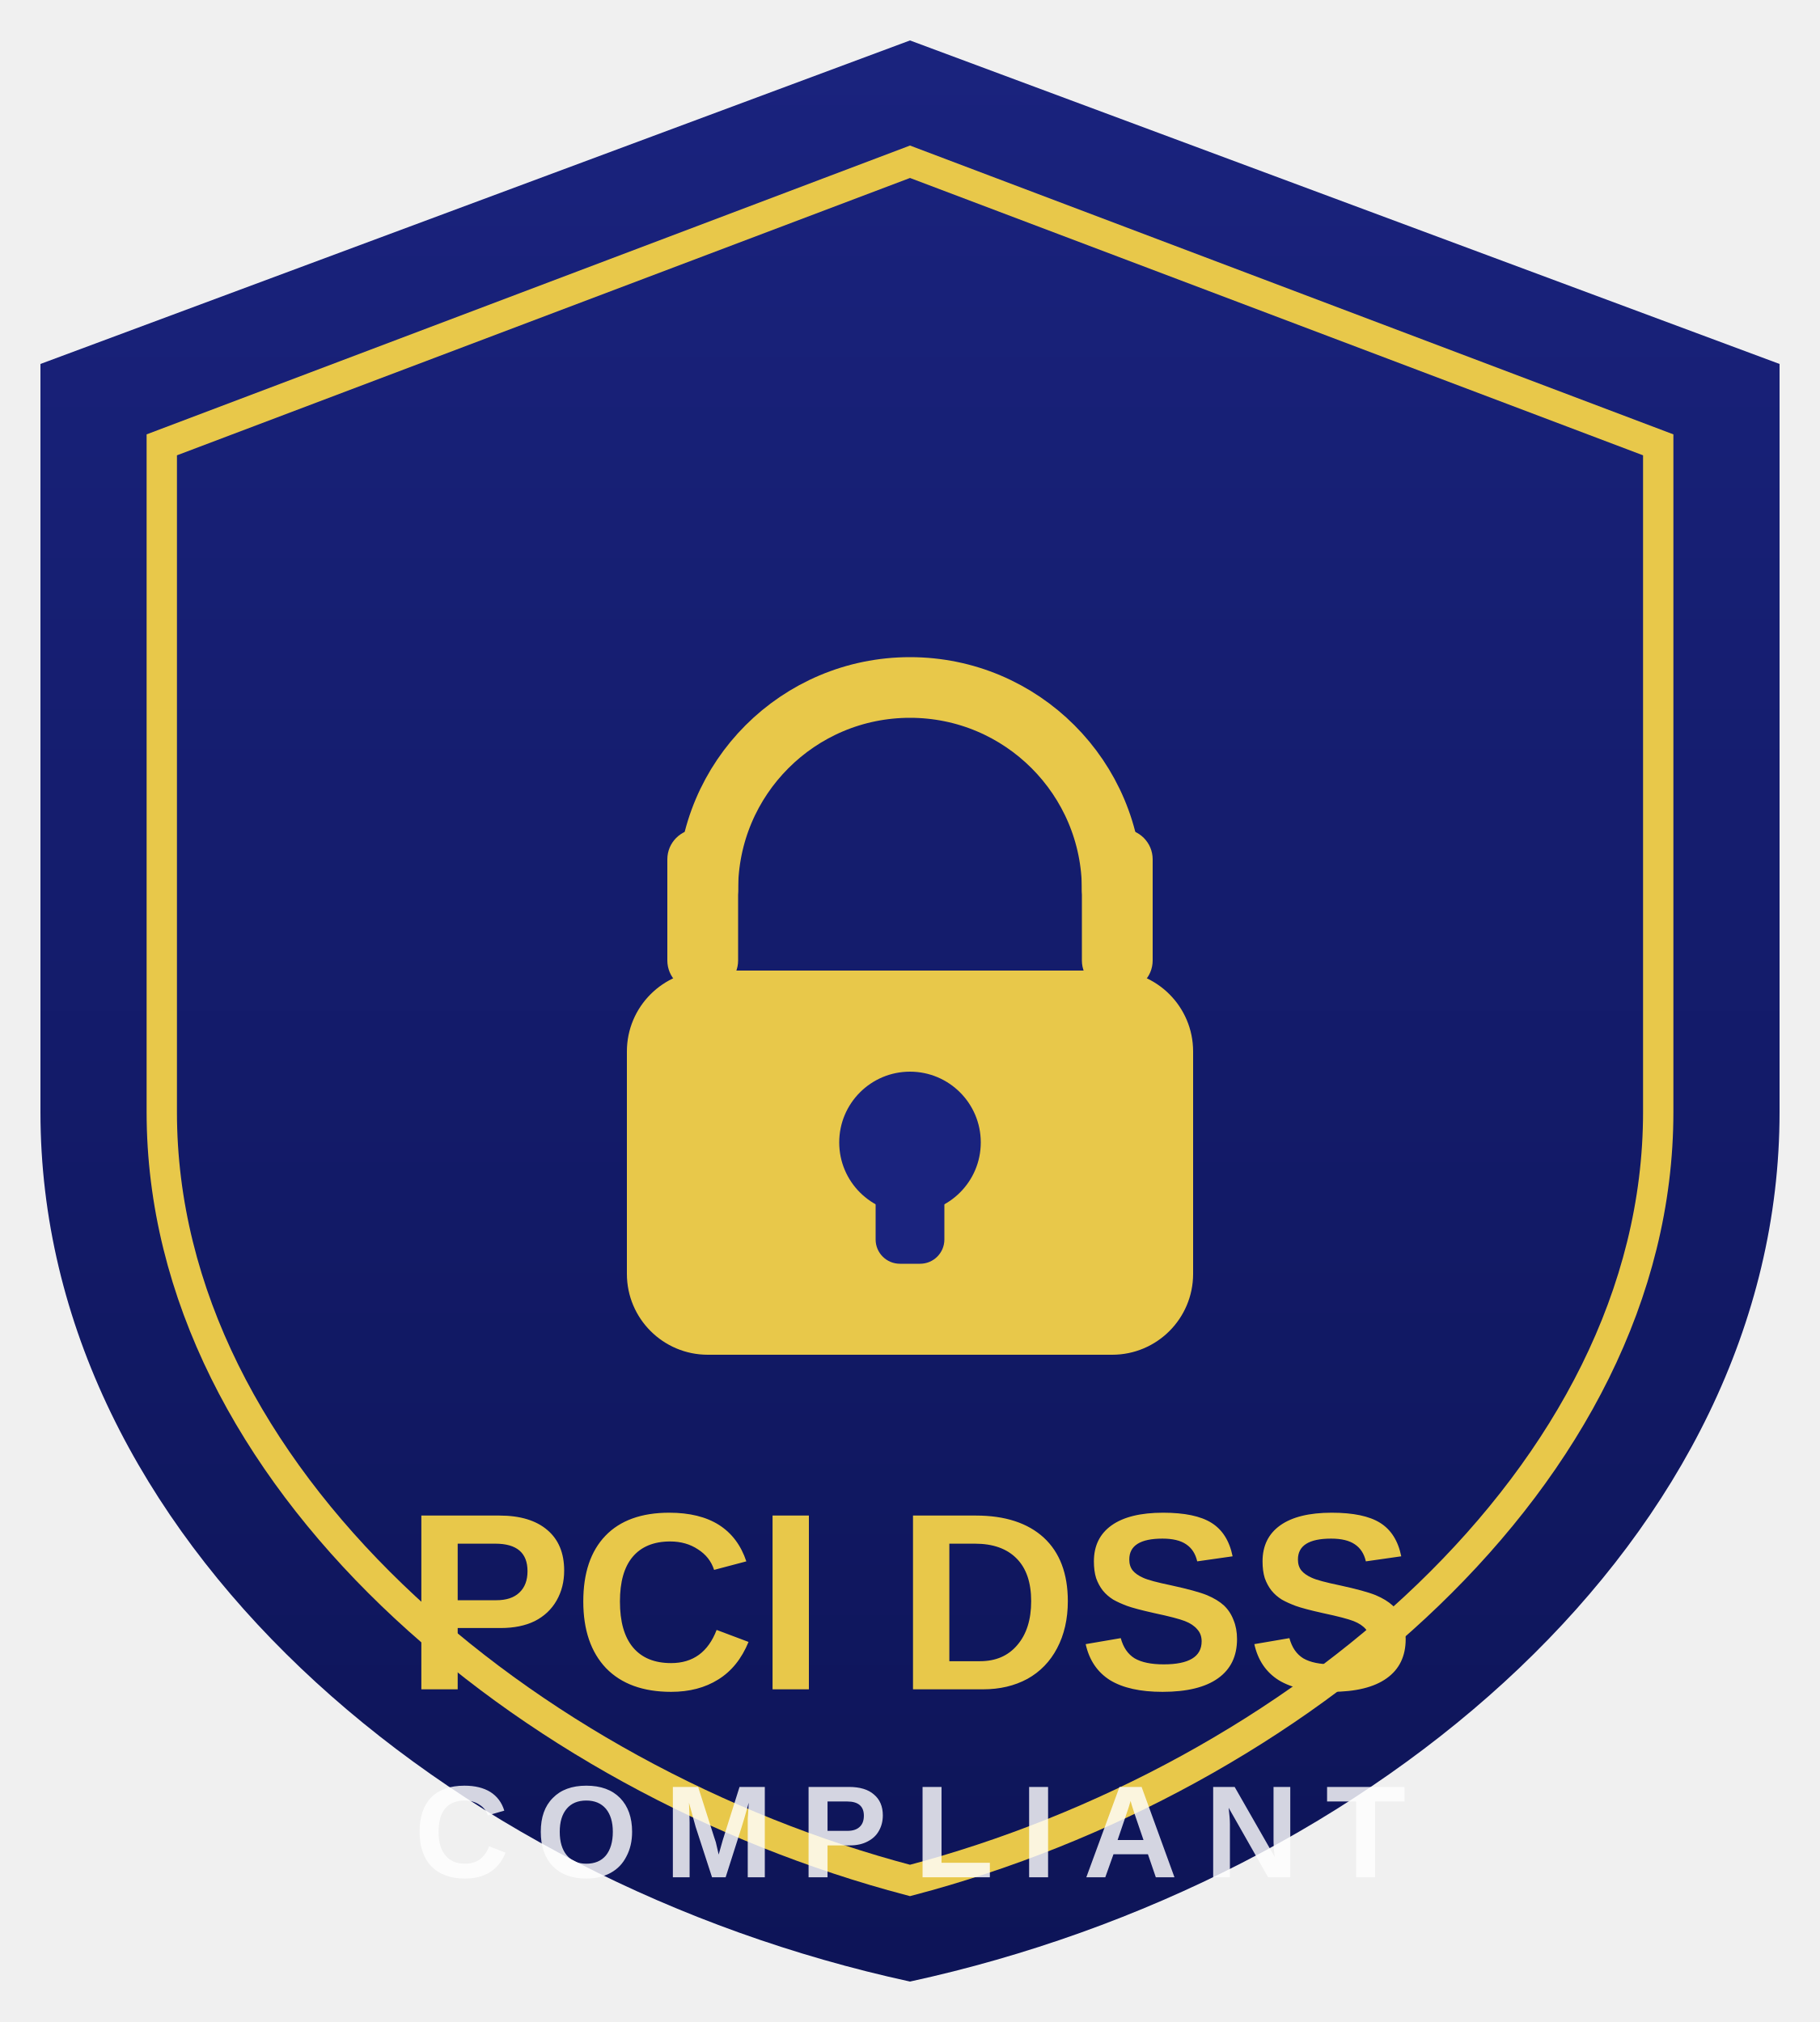
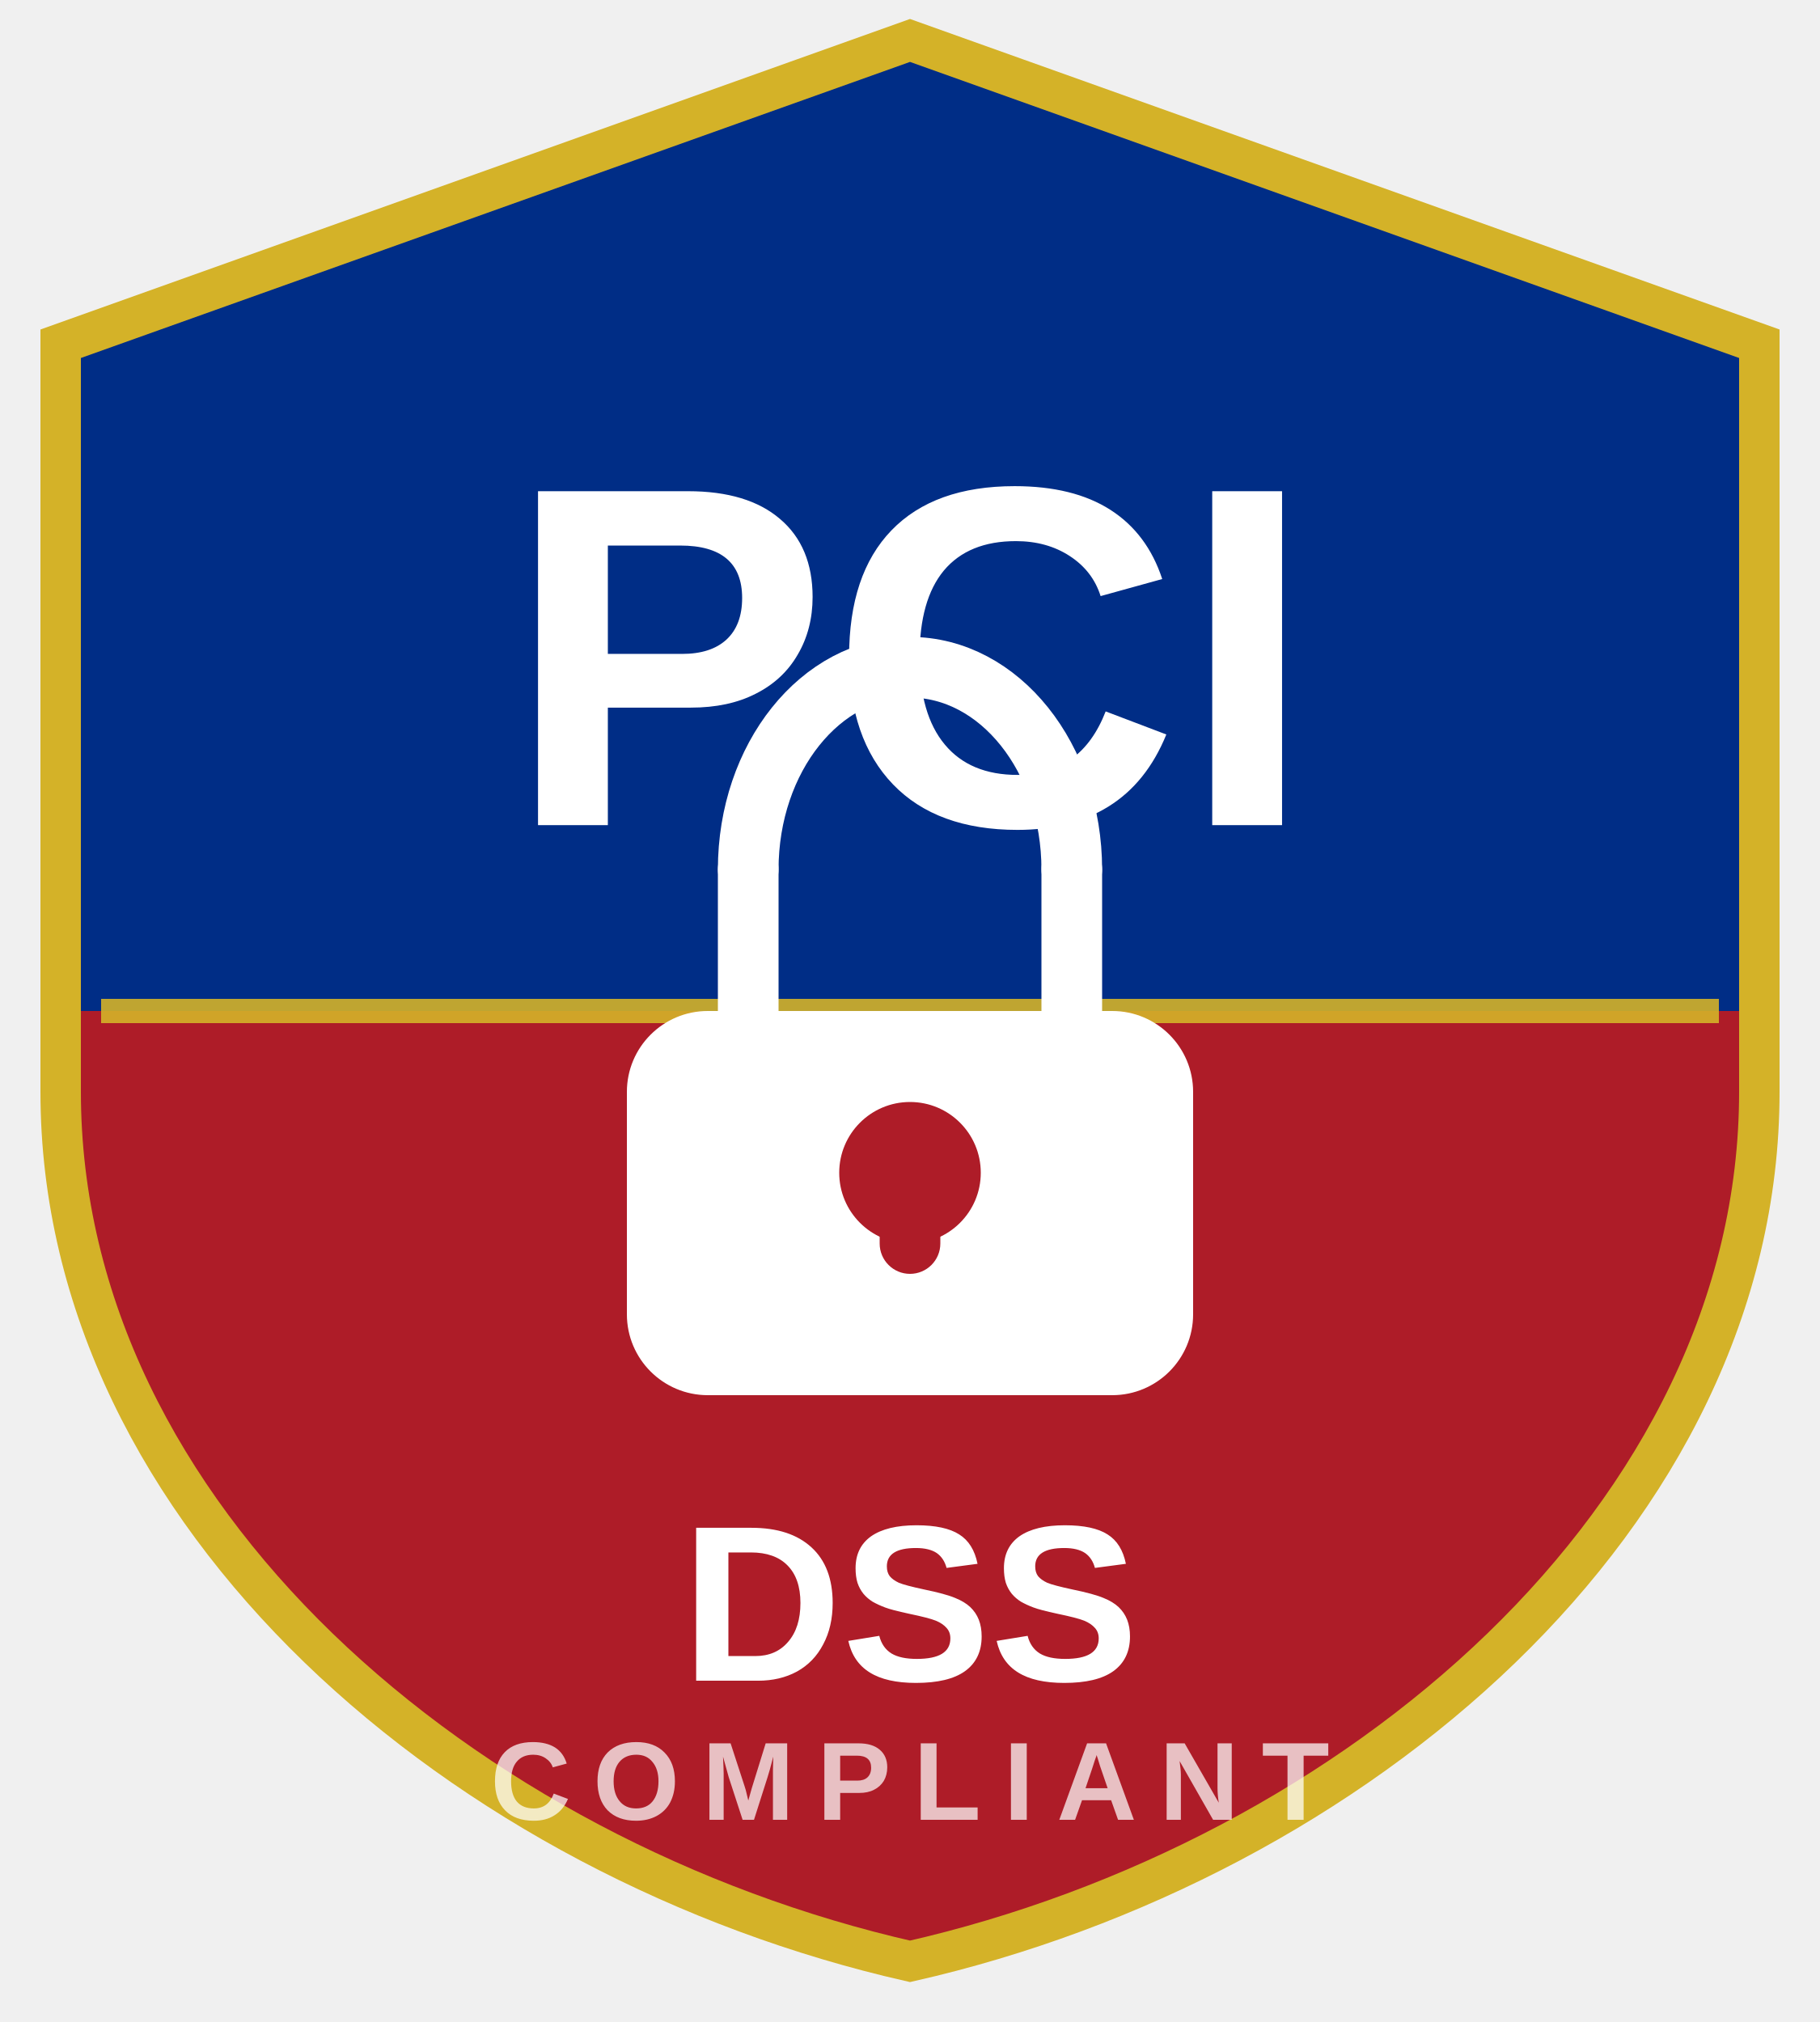
<svg xmlns="http://www.w3.org/2000/svg" viewBox="0 0 90 100">
  <defs>
-     <linearGradient id="pciGrad" x1="0%" y1="0%" x2="0%" y2="100%">
-       <stop offset="0%" stop-color="#1A237E" />
-       <stop offset="100%" stop-color="#0D1457" />
-     </linearGradient>
+     <clipPath id="sc">
+       <path d="M45 2 L87 17 L87 54 C87 75 67 92 45 97 C23 92 3 75 3 54 L3 17 Z" />
+     </clipPath>
  </defs>
-   <path d="M45 2 L88 18 L88 55 C88 76 68 93 45 98 C22 93 2 76 2 55 L2 18 Z" fill="url(#pciGrad)" />
-   <path d="M45 8 L82 22 L82 55 C82 73 64 88 45 93 C26 88 8 73 8 55 L8 22 Z" fill="none" stroke="#E8C84A" stroke-width="1.5" />
-   <path d="M35 44 A10 10 0 0 1 55 44" fill="none" stroke="#E8C84A" stroke-width="3" stroke-linecap="round" />
-   <rect x="33" y="41" width="3.5" height="8" rx="1.5" fill="#E8C84A" />
-   <rect x="53.5" y="41" width="3.5" height="8" rx="1.5" fill="#E8C84A" />
-   <rect x="31" y="48" width="28" height="19" rx="4" fill="#E8C84A" />
-   <circle cx="45" cy="56.5" r="3.5" fill="#1A237E" />
-   <rect x="43.3" y="57.5" width="3.4" height="5" rx="1.2" fill="#1A237E" />
-   <text x="45" y="80" text-anchor="middle" dominant-baseline="middle" font-family="'Arial Black',Arial,sans-serif" font-weight="900" font-size="12.5" fill="#E8C84A">PCI DSS</text>
-   <text x="45" y="91" text-anchor="middle" dominant-baseline="middle" font-family="Arial,Helvetica,sans-serif" font-weight="600" font-size="6.5" fill="rgba(255,255,255,0.82)" letter-spacing="1.3">COMPLIANT</text>
+   <rect x="0" y="0" width="90" height="50" fill="#002D86" clip-path="url(#sc)" />
+   <rect x="0" y="50" width="90" height="50" fill="#AE1C28" clip-path="url(#sc)" />
+   <path d="M45 2 L87 17 L87 54 C87 75 67 92 45 97 C23 92 3 75 3 54 L3 17 Z" fill="none" stroke="#D4B228" stroke-width="2" />
+   <line x1="5" y1="50" x2="85" y2="50" stroke="#D4B228" stroke-width="1.2" opacity="0.9" />
+   <text x="45" y="34" text-anchor="middle" dominant-baseline="middle" font-family="'Arial Black',Arial,sans-serif" font-weight="900" font-size="24" fill="white">PCI</text>
+   <line x1="37" y1="43" x2="37" y2="52" stroke="white" stroke-width="3" stroke-linecap="round" />
+   <line x1="53" y1="43" x2="53" y2="52" stroke="white" stroke-width="3" stroke-linecap="round" />
+   <path d="M37 43 A8 10 0 0 1 53 43" fill="none" stroke="white" stroke-width="3" stroke-linecap="round" />
+   <rect x="31" y="50" width="28" height="19" rx="4" fill="white" />
+   <circle cx="45" cy="58" r="3.5" fill="#AE1C28" />
+   <rect x="43.5" y="58.5" width="3" height="4.5" rx="1.5" fill="#AE1C28" />
+   <text x="45" y="80" text-anchor="middle" dominant-baseline="middle" font-family="'Arial Black',Arial,sans-serif" font-weight="900" font-size="11" fill="white">DSS</text>
+   <text x="45" y="90" text-anchor="middle" font-family="Arial,Helvetica,sans-serif" font-size="5.5" font-weight="600" fill="rgba(255,255,255,0.72)" letter-spacing="1.1">COMPLIANT</text>
</svg>
